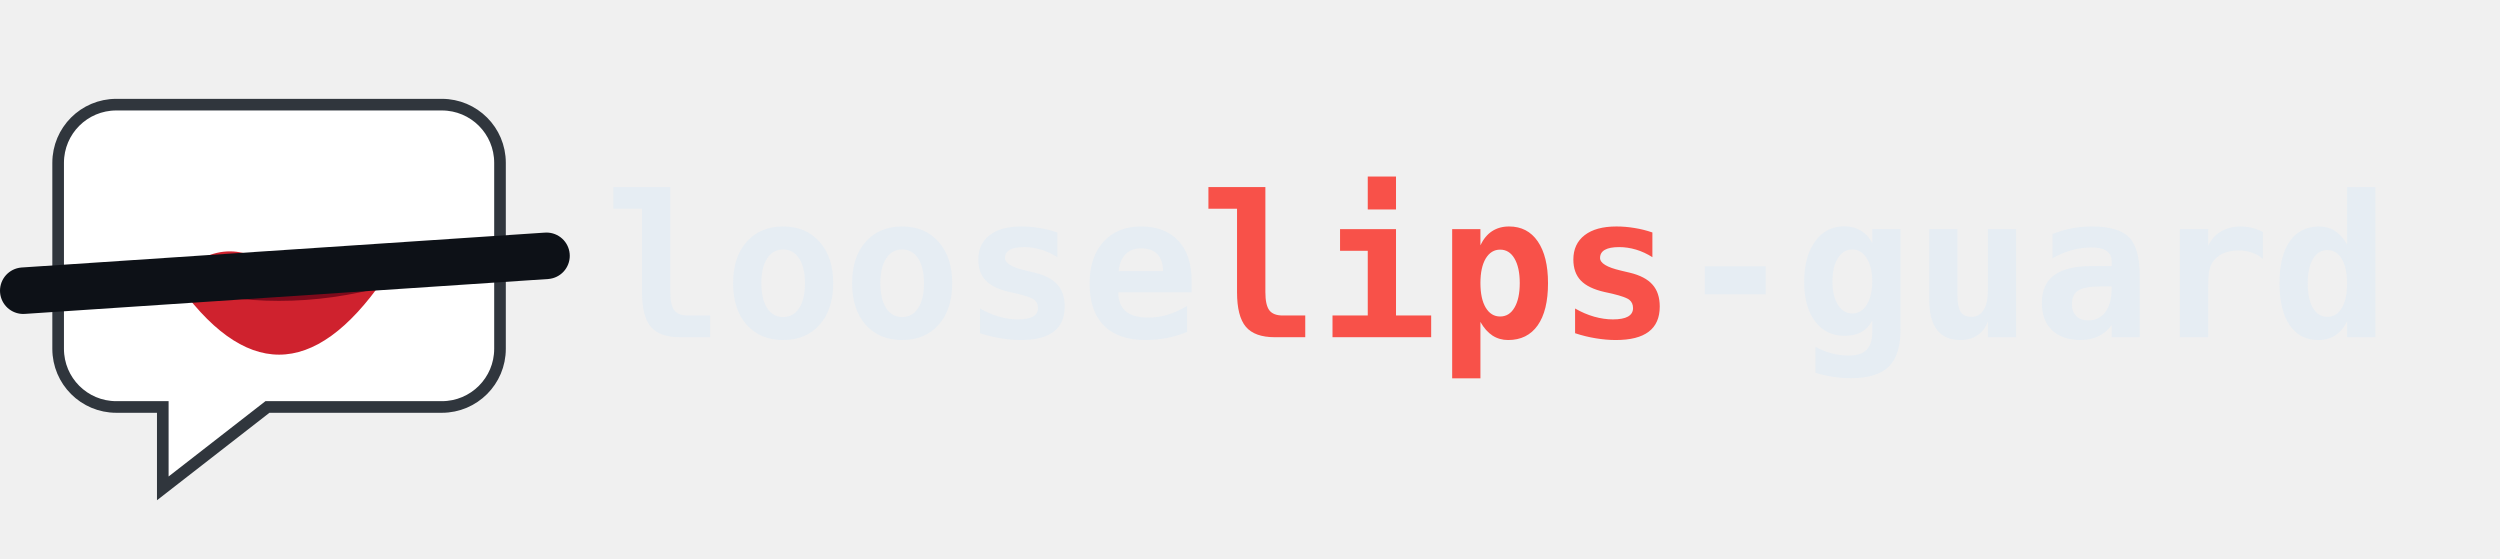
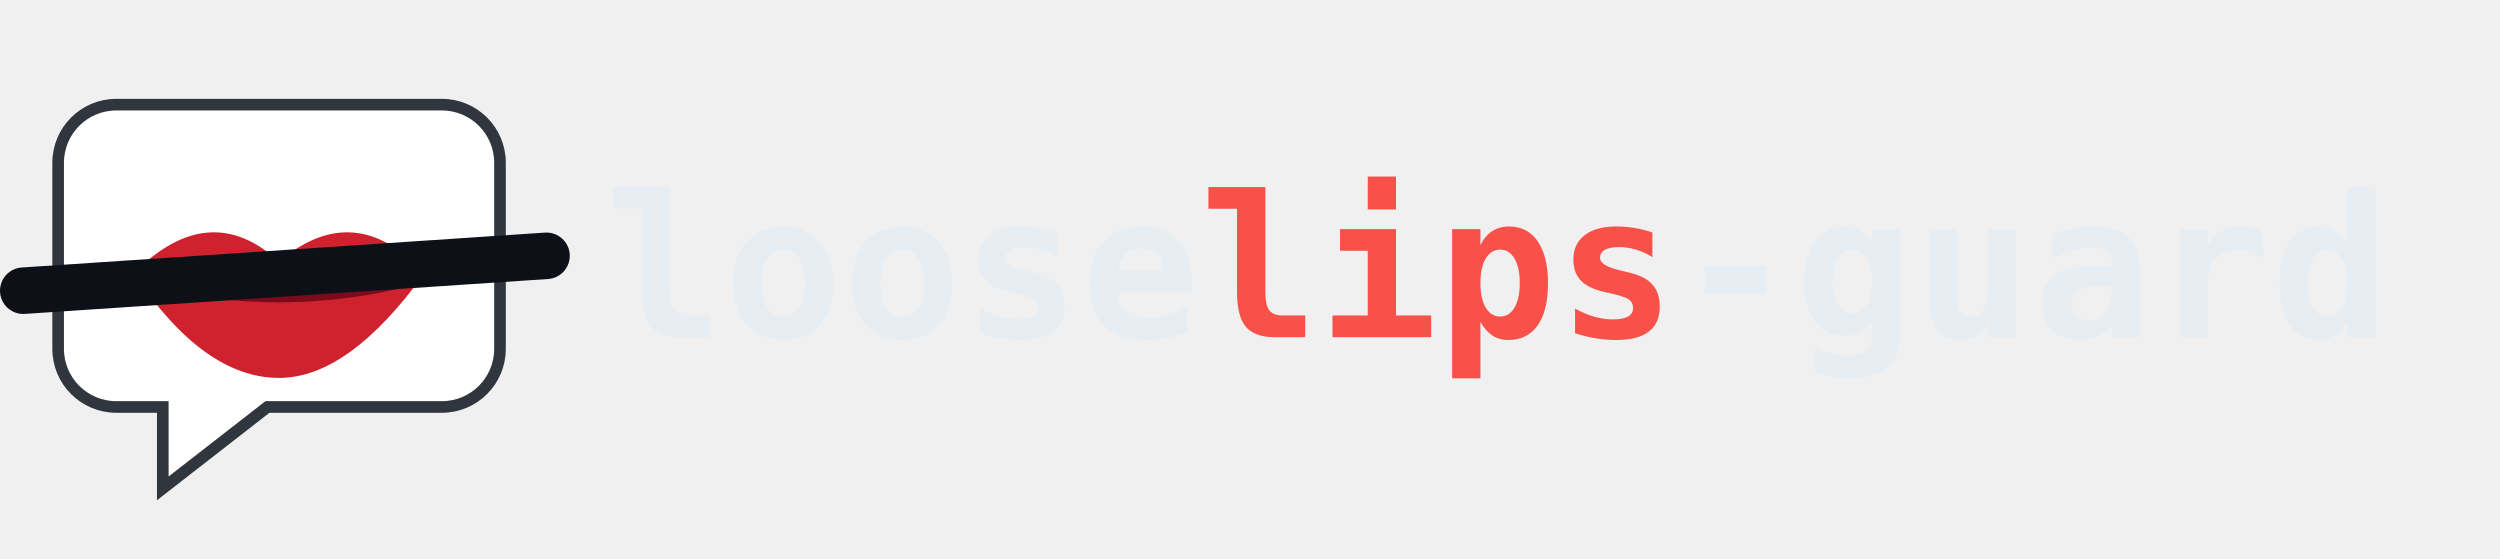
<svg xmlns="http://www.w3.org/2000/svg" viewBox="0 0 430 96" width="430" height="96" role="img" aria-label="looselips-guard">
  <path fill="#fff" stroke="#30363d" stroke-width="2" d="M20 18h56a10 10 0 0 1 10 10v32a10 10 0 0 1-10 10H46L28 84V70h-8a10 10 0 0 1-10-10V28a10 10 0 0 1 10-10z" />
-   <path fill="#cf222e" d="M30 48q9-9 18-1 9-8 18 1-9 13-18 13-9 0-18-13z" />
-   <path d="M30 48q18 5 36 0" fill="none" stroke="#7d0a1b" stroke-width="2.5" stroke-linecap="round" />
+   <path fill="#cf222e" d="M23 47q13-13 25-2 13-11 25 2-13 18-25 18-13 0-25-18z" />
+   <path d="M23 47q25 7 50 0" fill="none" stroke="#7d0a1b" stroke-width="3" stroke-linecap="round" />
  <path d="M4 50 L94 44" stroke="#0d1117" stroke-width="8" stroke-linecap="round" />
  <text x="104" y="58" font-family="ui-monospace,SFMono-Regular,Menlo,monospace" font-size="34" font-weight="700" fill="#e6edf3">loose<tspan fill="#f85149">lips</tspan>-guard</text>
</svg>
